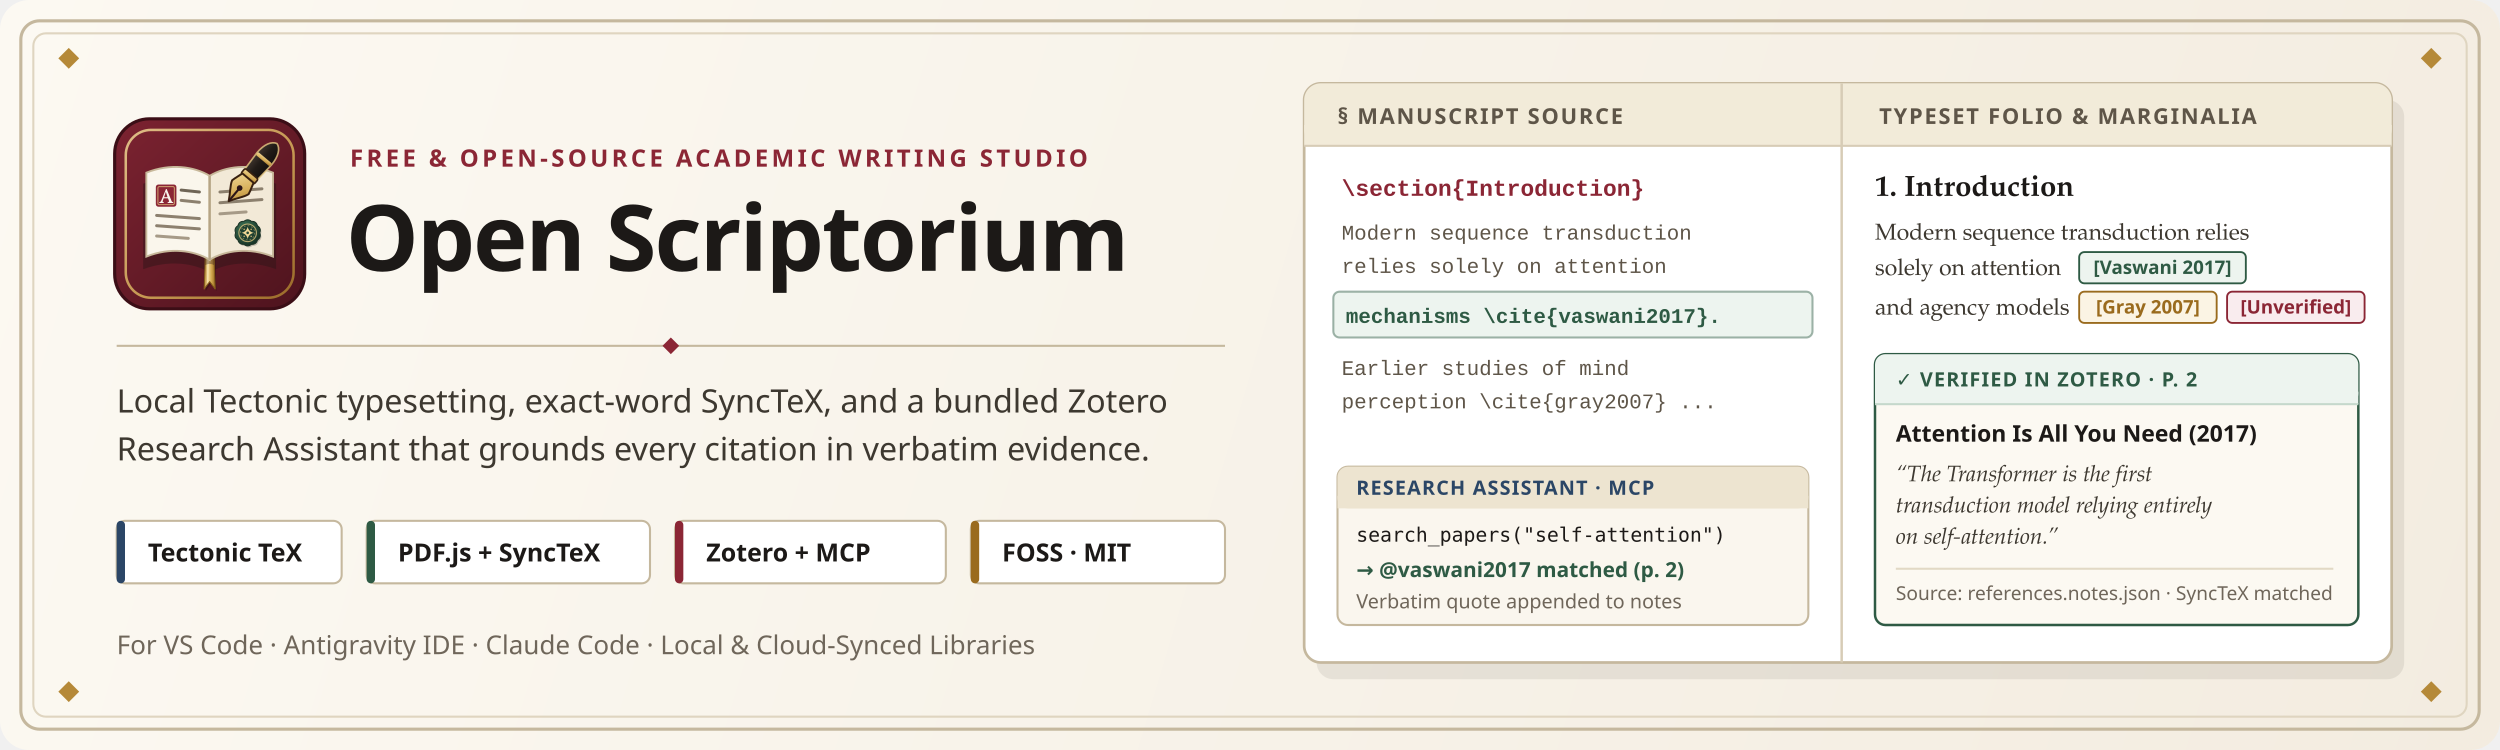
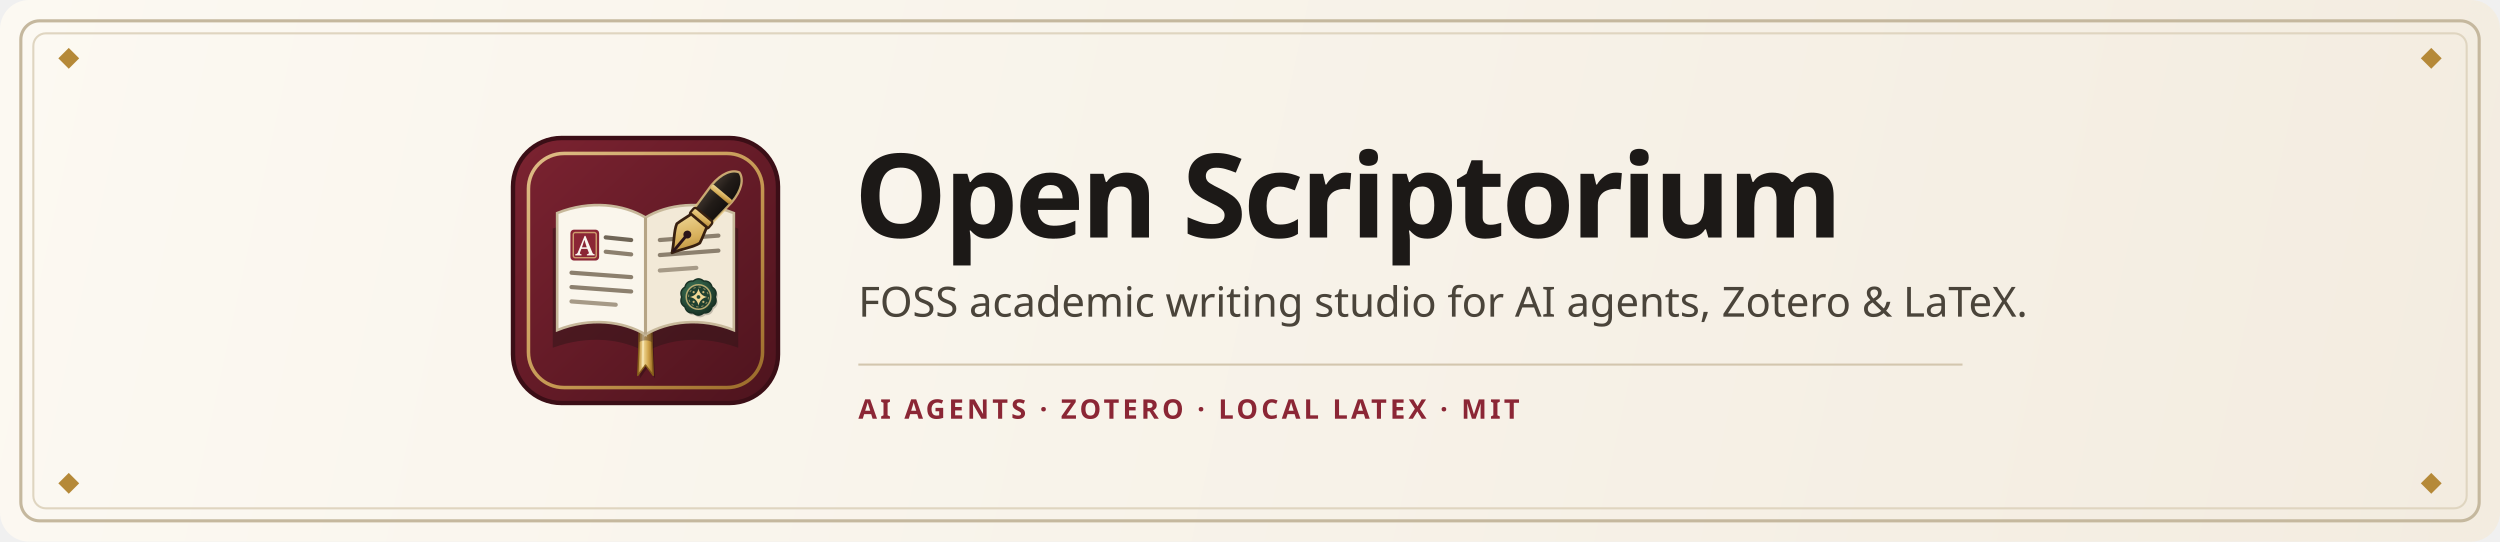
- <svg xmlns="http://www.w3.org/2000/svg" viewBox="0 0 1200 360" fill="none">
+ <svg xmlns="http://www.w3.org/2000/svg" viewBox="0 0 1200 260" fill="none">
  <defs>
-     <linearGradient id="paper" x1="0" y1="0" x2="1200" y2="360" gradientUnits="userSpaceOnUse">
+     <linearGradient id="paper" x1="0" y1="0" x2="1200" y2="260" gradientUnits="userSpaceOnUse">
      <stop offset="0%" stop-color="#FCF9F2" />
      <stop offset="100%" stop-color="#F3ECE0" />
    </linearGradient>
    <linearGradient id="cover" x1="10" y1="8" x2="118" y2="122" gradientUnits="userSpaceOnUse">
      <stop offset="0%" stop-color="#7A2230" />
      <stop offset="100%" stop-color="#4F141E" />
    </linearGradient>
    <linearGradient id="gold" x1="0" y1="0" x2="1" y2="1">
      <stop offset="0%" stop-color="#F0D796" />
      <stop offset="55%" stop-color="#D7AF5A" />
      <stop offset="100%" stop-color="#A87A2B" />
    </linearGradient>
    <linearGradient id="ribbonGold" x1="60.5" y1="98" x2="67.5" y2="98" gradientUnits="userSpaceOnUse">
      <stop offset="0%" stop-color="#B0812C" />
      <stop offset="35%" stop-color="#F1D997" />
      <stop offset="68%" stop-color="#D1A64D" />
      <stop offset="100%" stop-color="#966A20" />
    </linearGradient>
    <radialGradient id="waxSeal" cx="38%" cy="32%" r="68%">
      <stop offset="0%" stop-color="#3E7558" />
      <stop offset="58%" stop-color="#28503C" />
      <stop offset="100%" stop-color="#193426" />
    </radialGradient>
    <linearGradient id="penBarrel" x1="-6" y1="-35" x2="6" y2="-35" gradientUnits="userSpaceOnUse">
      <stop offset="0%" stop-color="#3E342D" />
      <stop offset="45%" stop-color="#221C18" />
      <stop offset="100%" stop-color="#14100E" />
    </linearGradient>
  </defs>
-   <rect width="1200" height="360" rx="14" fill="url(#paper)" />
-   <rect x="10" y="10" width="1180" height="340" rx="9" stroke="#C5B89E" stroke-width="1.5" />
-   <rect x="16" y="16" width="1168" height="328" rx="6" stroke="#DFD5C0" stroke-width="1" />
+   <rect width="1200" height="260" rx="14" fill="url(#paper)" />
+   <rect x="10" y="10" width="1180" height="240" rx="9" stroke="#C5B89E" stroke-width="1.5" />
+   <rect x="16" y="16" width="1168" height="228" rx="6" stroke="#DFD5C0" stroke-width="1" />
  <polygon points="28,28 33,23 38,28 33,33" fill="#B58938" />
  <polygon points="1162,28 1167,23 1172,28 1167,33" fill="#B58938" />
-   <polygon points="28,332 33,327 38,332 33,337" fill="#B58938" />
-   <polygon points="1162,332 1167,327 1172,332 1167,337" fill="#B58938" />
-   <g transform="translate(52, 54) scale(0.76)">
+   <polygon points="28,232 33,227 38,232 33,237" fill="#B58938" />
+   <polygon points="1162,232 1167,227 1172,232 1167,237" fill="#B58938" />
+   <g transform="translate(242, 62) scale(1.06)">
    <rect x="4" y="4" width="120" height="120" rx="22" fill="url(#cover)" stroke="#3B0E16" stroke-width="2" />
    <rect x="11" y="11" width="106" height="106" rx="16" stroke="url(#gold)" stroke-width="1.6" stroke-opacity="0.85" />
    <path d="M22 41 C38 35, 54 37, 64 43 C74 37, 90 35, 106 41 L106 95 C90 89, 74 91, 64 97 C54 91, 38 89, 22 95 Z" fill="#2B1418" fill-opacity="0.45" transform="translate(0, 4)" />
    <g>
      <path d="M61.4 89 C61.3 96.5, 61.0 104, 60.6 111.5 L64.0 106.8 L67.4 111.5 C67.0 104, 66.7 96.5, 66.6 89 Z" fill="#1A0A0D" fill-opacity="0.36" transform="translate(0.9, 1.3)" />
      <path d="M61.3 88 C61.2 95.5, 60.9 103.5, 60.5 111.5 L64.0 106.8 L67.5 111.5 C67.1 103.5, 66.8 95.5, 66.7 88 Z" fill="url(#ribbonGold)" stroke="#855D1A" stroke-width="0.65" stroke-linejoin="round" />
      <path d="M63.0 92 C62.9 97.5, 62.8 102.5, 62.7 107.2" stroke="#FFF6D6" stroke-width="0.85" stroke-opacity="0.45" stroke-linecap="round" />
      <path d="M61.1 91.5 L66.9 91.5 L66.8 96.4 C65.2 95.4, 62.8 95.4, 61.2 96.4 Z" fill="#2B1418" fill-opacity="0.35" />
    </g>
    <path d="M24 38 C39 32, 54 34, 64 40 L64 93 C54 87, 39 85, 24 91 Z" fill="#FAF6EC" stroke="#C7B89A" stroke-width="1.2" />
    <path d="M104 38 C89 32, 74 34, 64 40 L64 93 C74 87, 89 85, 104 91 Z" fill="#F2E9D7" stroke="#C7B89A" stroke-width="1.2" />
    <line x1="64" y1="40" x2="64" y2="93" stroke="#B6A586" stroke-width="1.4" />
    <rect x="30" y="45.5" width="13" height="14" rx="1.6" fill="#8B2635" />
    <rect x="31.3" y="46.8" width="10.4" height="11.4" rx="0.9" stroke="#E7C983" stroke-width="0.65" stroke-opacity="0.72" />
    <path transform="translate(31.7, 48.0) scale(0.96, 0.94)" fill="#FAF6EE" fill-rule="evenodd" d="M4.9 0.35 L5.35 0.35 L8.65 8.55 Q8.95 9.15 9.65 9.2 L9.65 9.75 L6.0 9.75 L6.0 9.2 Q6.85 9.15 6.95 8.5 L6.2 6.6 L3.4 6.6 L2.7 8.5 Q2.6 9.15 3.45 9.2 L3.45 9.75 L0.5 9.75 L0.5 9.2 Q1.25 9.15 1.65 8.5 L4.9 0.35 Z M4.82 2.25 L3.68 5.85 L5.92 5.85 Z" />
    <line x1="46" y1="49" x2="57.5" y2="50.2" stroke="#6F6556" stroke-width="1.9" stroke-linecap="round" />
    <line x1="46" y1="55.5" x2="57.5" y2="56.7" stroke="#8C806E" stroke-width="1.9" stroke-linecap="round" />
    <line x1="30.5" y1="65" x2="57.5" y2="67" stroke="#8C806E" stroke-width="1.9" stroke-linecap="round" />
    <line x1="30.5" y1="71.5" x2="57.5" y2="73.5" stroke="#8C806E" stroke-width="1.9" stroke-linecap="round" />
    <line x1="30.5" y1="78" x2="50.5" y2="79.5" stroke="#A69A87" stroke-width="1.9" stroke-linecap="round" />
    <line x1="70.5" y1="50.2" x2="97" y2="48.2" stroke="#8C806E" stroke-width="1.9" stroke-linecap="round" />
    <line x1="70.5" y1="57" x2="97" y2="55" stroke="#8C806E" stroke-width="1.9" stroke-linecap="round" />
    <line x1="70.5" y1="64" x2="87" y2="62.8" stroke="#A69A87" stroke-width="1.9" stroke-linecap="round" />
    <g>
      <path transform="translate(0.7, 1.0)" fill="#1E1A16" fill-opacity="0.22" d="M95.6 76.0 Q96.75 78.84 94.15 80.47 Q93.41 83.44 90.35 83.23 Q88.00 85.20 85.65 83.23 Q82.59 83.44 81.85 80.47 Q79.25 78.84 80.40 76.00 Q79.25 73.16 81.85 71.53 Q82.59 68.56 85.65 68.77 Q88.00 66.80 90.35 68.77 Q93.41 68.56 94.15 71.53 Q96.75 73.16 95.60 76.00 Z" />
      <path fill="url(#waxSeal)" stroke="#173023" stroke-width="0.65" d="M95.6 76.0 Q96.75 78.84 94.15 80.47 Q93.41 83.44 90.35 83.23 Q88.00 85.20 85.65 83.23 Q82.59 83.44 81.85 80.47 Q79.25 78.84 80.40 76.00 Q79.25 73.16 81.85 71.53 Q82.59 68.56 85.65 68.77 Q88.00 66.80 90.35 68.77 Q93.41 68.56 94.15 71.53 Q96.75 73.16 95.60 76.00 Z" />
      <circle cx="88" cy="76" r="5.55" fill="#1F4030" stroke="#E7C983" stroke-width="0.7" stroke-opacity="0.75" />
      <circle cx="88" cy="76" r="4.5" stroke="#E7C983" stroke-width="0.45" stroke-dasharray="1.1 1.25" stroke-opacity="0.55" />
      <path d="M88 72.1 Q88.65 75.35 91.9 76 Q88.65 76.65 88 79.9 Q87.35 76.65 84.1 76 Q87.35 75.35 88 72.1 Z" fill="#F0D796" />
      <circle cx="88" cy="76" r="0.85" fill="#234735" />
      <circle cx="85.8" cy="73.8" r="0.5" fill="#E7C983" fill-opacity="0.85" />
      <circle cx="90.2" cy="73.8" r="0.5" fill="#E7C983" fill-opacity="0.85" />
      <circle cx="85.8" cy="78.2" r="0.5" fill="#E7C983" fill-opacity="0.85" />
      <circle cx="90.2" cy="78.2" r="0.5" fill="#E7C983" fill-opacity="0.85" />
    </g>
    <g transform="translate(76, 56) rotate(40)">
      <path d="M-5.2 -22 L-6.0 -35 C-6.0 -42, -3.5 -46.5, 0 -47.5 C3.5 -46.5, 6.0 -42, 6.0 -35 L5.2 -22 Z" fill="url(#penBarrel)" stroke="#E7C983" stroke-width="1.05" stroke-opacity="0.8" />
      <rect x="-5.8" y="-35.8" width="11.6" height="2.4" rx="0.8" fill="url(#gold)" />
      <rect x="-5.4" y="-22.6" width="10.8" height="4.2" rx="1.1" fill="url(#gold)" stroke="#382010" stroke-width="1.05" />
      <path d="M0 0 C2.4 -4.5, 5.8 -8.2, 6.8 -11.5 C6.2 -14.2, 5.2 -16.8, 4.6 -19 L-4.6 -19 C-5.2 -16.8, -6.2 -14.2, -6.8 -11.5 C-5.8 -8.2, -2.4 -4.5, 0 0 Z" fill="url(#gold)" stroke="#382010" stroke-width="1.25" stroke-linejoin="round" />
      <line x1="0" y1="-1.2" x2="0" y2="-10.5" stroke="#2B1418" stroke-width="1.35" stroke-linecap="round" />
      <circle cx="0" cy="-10.8" r="1.8" fill="#2B1418" />
    </g>
  </g>
-   <text x="168" y="80" fill="#8B2635" font-family="'Segoe UI', 'Noto Sans', -apple-system, BlinkMacSystemFont, sans-serif" font-size="11.5" font-weight="700" letter-spacing="0.14em">FREE &amp; OPEN-SOURCE ACADEMIC WRITING STUDIO</text>
-   <text x="166" y="130" fill="#1C1917" font-family="'Segoe UI', 'Noto Sans', -apple-system, BlinkMacSystemFont, sans-serif" font-size="44" font-weight="700" letter-spacing="-0.02em">Open Scriptorium</text>
-   <line x1="56" y1="166" x2="588" y2="166" stroke="#C5B89E" stroke-width="1" />
-   <polygon points="318,166 322,162 326,166 322,170" fill="#8B2635" />
-   <text x="56" y="198" fill="#3D3830" font-family="'Segoe UI', 'Noto Sans', -apple-system, BlinkMacSystemFont, sans-serif" font-size="15.5" font-weight="400">Local Tectonic typesetting, exact-word SyncTeX, and a bundled Zotero</text>
-   <text x="56" y="221" fill="#3D3830" font-family="'Segoe UI', 'Noto Sans', -apple-system, BlinkMacSystemFont, sans-serif" font-size="15.5" font-weight="400">Research Assistant that grounds every citation in verbatim evidence.</text>
-   <g transform="translate(56, 250)" font-family="'Segoe UI', 'Noto Sans', -apple-system, BlinkMacSystemFont, sans-serif" font-size="12" font-weight="600">
-     <rect x="0" y="0" width="108" height="30" rx="4" fill="#FFFFFF" stroke="#C5B89E" />
-     <rect x="0" y="0" width="4" height="30" rx="2" fill="#2B4666" />
-     <text x="15" y="19.5" fill="#1C1917">Tectonic TeX</text>
-     <rect x="120" y="0" width="136" height="30" rx="4" fill="#FFFFFF" stroke="#C5B89E" />
-     <rect x="120" y="0" width="4" height="30" rx="2" fill="#2E5A44" />
-     <text x="135" y="19.5" fill="#1C1917">PDF.js + SyncTeX</text>
-     <rect x="268" y="0" width="130" height="30" rx="4" fill="#FFFFFF" stroke="#C5B89E" />
-     <rect x="268" y="0" width="4" height="30" rx="2" fill="#8B2635" />
-     <text x="283" y="19.5" fill="#1C1917">Zotero + MCP</text>
-     <rect x="410" y="0" width="122" height="30" rx="4" fill="#FFFFFF" stroke="#C5B89E" />
-     <rect x="410" y="0" width="4" height="30" rx="2" fill="#9A6B1E" />
-     <text x="425" y="19.5" fill="#1C1917">FOSS · MIT</text>
-   </g>
-   <text x="56" y="314" fill="#6F665A" font-family="'Segoe UI', 'Noto Sans', -apple-system, BlinkMacSystemFont, sans-serif" font-size="12.5" font-weight="500">For VS Code · Antigravity IDE · Claude Code · Local &amp; Cloud-Synced Libraries</text>
-   <g transform="translate(626, 40)">
-     <rect x="6" y="8" width="522" height="278" rx="8" fill="#1C1917" fill-opacity="0.08" />
-     <rect x="0" y="0" width="522" height="278" rx="8" fill="#FFFFFF" stroke="#C5B89E" stroke-width="1.3" />
-     <rect x="0" y="0" width="522" height="30" rx="8" fill="#F2EBD9" />
-     <rect x="0" y="20" width="522" height="10" fill="#F2EBD9" />
-     <line x1="0" y1="30" x2="522" y2="30" stroke="#D7CCB6" stroke-width="1" />
-     <text x="16" y="19.5" fill="#5E5548" font-family="'Segoe UI', 'Noto Sans', sans-serif" font-size="10.5" font-weight="700" letter-spacing="0.08em">§  MANUSCRIPT SOURCE</text>
-     <text x="276" y="19.5" fill="#5E5548" font-family="'Segoe UI', 'Noto Sans', sans-serif" font-size="10.5" font-weight="700" letter-spacing="0.08em">TYPESET FOLIO &amp; MARGINALIA</text>
-     <line x1="258" y1="0" x2="258" y2="278" stroke="#D7CCB6" stroke-width="1.2" />
-     <text x="18" y="54" fill="#8B2635" font-family="'Cascadia Code', Consolas, 'Courier New', monospace" font-size="11" font-weight="700">\section{Introduction}</text>
-     <text x="18" y="75" fill="#5E5548" font-family="'Cascadia Code', Consolas, 'Courier New', monospace" font-size="10">Modern sequence transduction</text>
-     <text x="18" y="91" fill="#5E5548" font-family="'Cascadia Code', Consolas, 'Courier New', monospace" font-size="10">relies solely on attention</text>
-     <rect x="14" y="100" width="230" height="22" rx="3" fill="#EDF4EF" stroke="#2E5A44" stroke-opacity="0.45" />
-     <text x="20" y="115" fill="#2E5A44" font-family="'Cascadia Code', Consolas, 'Courier New', monospace" font-size="10" font-weight="700">mechanisms \cite{vaswani2017}.</text>
-     <text x="18" y="140" fill="#5E5548" font-family="'Cascadia Code', Consolas, 'Courier New', monospace" font-size="10">Earlier studies of mind</text>
-     <text x="18" y="156" fill="#5E5548" font-family="'Cascadia Code', Consolas, 'Courier New', monospace" font-size="10">perception \cite{gray2007} ...</text>
-     <rect x="16" y="184" width="226" height="76" rx="5" fill="#FAF6EE" stroke="#C5B89E" />
-     <rect x="16" y="184" width="226" height="20" rx="5" fill="#EDE4D0" />
-     <rect x="16" y="198" width="226" height="6" fill="#EDE4D0" />
-     <text x="25" y="197.5" fill="#2B4666" font-family="'Segoe UI', 'Noto Sans', sans-serif" font-size="9.5" font-weight="700" letter-spacing="0.06em">RESEARCH ASSISTANT · MCP</text>
-     <text x="25" y="220" fill="#1C1917" font-family="'Cascadia Code', Consolas, monospace" font-size="9.5">search_papers("self-attention")</text>
-     <text x="25" y="237" fill="#2E5A44" font-family="'Segoe UI', 'Noto Sans', sans-serif" font-size="10" font-weight="600">→ @vaswani2017 matched (p. 2)</text>
-     <text x="25" y="252" fill="#6F665A" font-family="'Segoe UI', 'Noto Sans', sans-serif" font-size="9.5">Verbatim quote appended to notes</text>
-     <text x="274" y="54" fill="#1C1917" font-family="'Palatino Linotype', 'Book Antiqua', 'Noto Serif', serif" font-size="14" font-weight="700">1.  Introduction</text>
-     <text x="274" y="75" fill="#3D3830" font-family="'Palatino Linotype', 'Book Antiqua', 'Noto Serif', serif" font-size="11">Modern sequence transduction relies</text>
-     <text x="274" y="92" fill="#3D3830" font-family="'Palatino Linotype', 'Book Antiqua', 'Noto Serif', serif" font-size="11">solely on attention</text>
-     <rect x="372" y="81" width="80" height="15" rx="2.5" fill="#EDF4EF" stroke="#2E5A44" stroke-width="0.9" />
-     <text x="412" y="91.5" text-anchor="middle" fill="#2E5A44" font-family="'Segoe UI', 'Noto Sans', sans-serif" font-size="9" font-weight="700">[Vaswani 2017]</text>
-     <text x="274" y="111" fill="#3D3830" font-family="'Palatino Linotype', 'Book Antiqua', 'Noto Serif', serif" font-size="11">and agency models</text>
-     <rect x="372" y="100" width="66" height="15" rx="2.5" fill="#FBF4E4" stroke="#9A6B1E" stroke-width="0.9" />
-     <text x="405" y="110.5" text-anchor="middle" fill="#9A6B1E" font-family="'Segoe UI', 'Noto Sans', sans-serif" font-size="9" font-weight="700">[Gray 2007]</text>
-     <rect x="443" y="100" width="66" height="15" rx="2.5" fill="#F9ECEE" stroke="#8B2635" stroke-width="0.9" />
-     <text x="476" y="110.5" text-anchor="middle" fill="#8B2635" font-family="'Segoe UI', 'Noto Sans', sans-serif" font-size="9" font-weight="700">[Unverified]</text>
-     <rect x="274" y="130" width="232" height="130" rx="5" fill="#FCF9F2" stroke="#2E5A44" stroke-width="1.2" />
-     <rect x="274" y="130" width="232" height="24" rx="5" fill="#EDF4EF" />
-     <rect x="274" y="148" width="232" height="6" fill="#EDF4EF" />
-     <line x1="274" y1="154" x2="506" y2="154" stroke="#C5D8CC" stroke-width="1" />
-     <text x="284" y="145.5" fill="#2E5A44" font-family="'Segoe UI', 'Noto Sans', sans-serif" font-size="9.5" font-weight="700" letter-spacing="0.06em">✓  VERIFIED IN ZOTERO · P. 2</text>
-     <text x="284" y="172" fill="#1C1917" font-family="'Segoe UI', 'Noto Sans', sans-serif" font-size="11" font-weight="700">Attention Is All You Need (2017)</text>
-     <text x="284" y="191" fill="#3D3830" font-family="'Palatino Linotype', 'Book Antiqua', 'Noto Serif', serif" font-size="10.8" font-style="italic">“The Transformer is the first</text>
-     <text x="284" y="206" fill="#3D3830" font-family="'Palatino Linotype', 'Book Antiqua', 'Noto Serif', serif" font-size="10.8" font-style="italic">transduction model relying entirely</text>
-     <text x="284" y="221" fill="#3D3830" font-family="'Palatino Linotype', 'Book Antiqua', 'Noto Serif', serif" font-size="10.8" font-style="italic">on self-attention.”</text>
-     <line x1="284" y1="233" x2="494" y2="233" stroke="#E2D9C5" stroke-width="1" />
-     <text x="284" y="248" fill="#6F665A" font-family="'Segoe UI', 'Noto Sans', sans-serif" font-size="9.2">Source: references.notes.json · SyncTeX matched</text>
-   </g>
+   <text x="410" y="114" fill="#1C1917" font-family="'Segoe UI', 'Noto Sans', -apple-system, BlinkMacSystemFont, sans-serif" font-size="56" font-weight="700" letter-spacing="-0.025em">Open Scriptorium</text>
+   <text x="412" y="152" fill="#4A443A" font-family="'Segoe UI', 'Noto Sans', -apple-system, BlinkMacSystemFont, sans-serif" font-size="20" font-weight="400">FOSS academic writing studio for AI agents, Zotero &amp; LaTeX.</text>
+   <line x1="412" y1="175" x2="942" y2="175" stroke="#D3C6AE" stroke-width="1" />
+   <text x="412" y="201" fill="#8B2635" font-family="'Segoe UI', 'Noto Sans', -apple-system, BlinkMacSystemFont, sans-serif" font-size="13" font-weight="700" letter-spacing="0.12em">AI AGENTS  ·  ZOTERO  ·  LOCAL LATEX  ·  MIT</text>
</svg>
